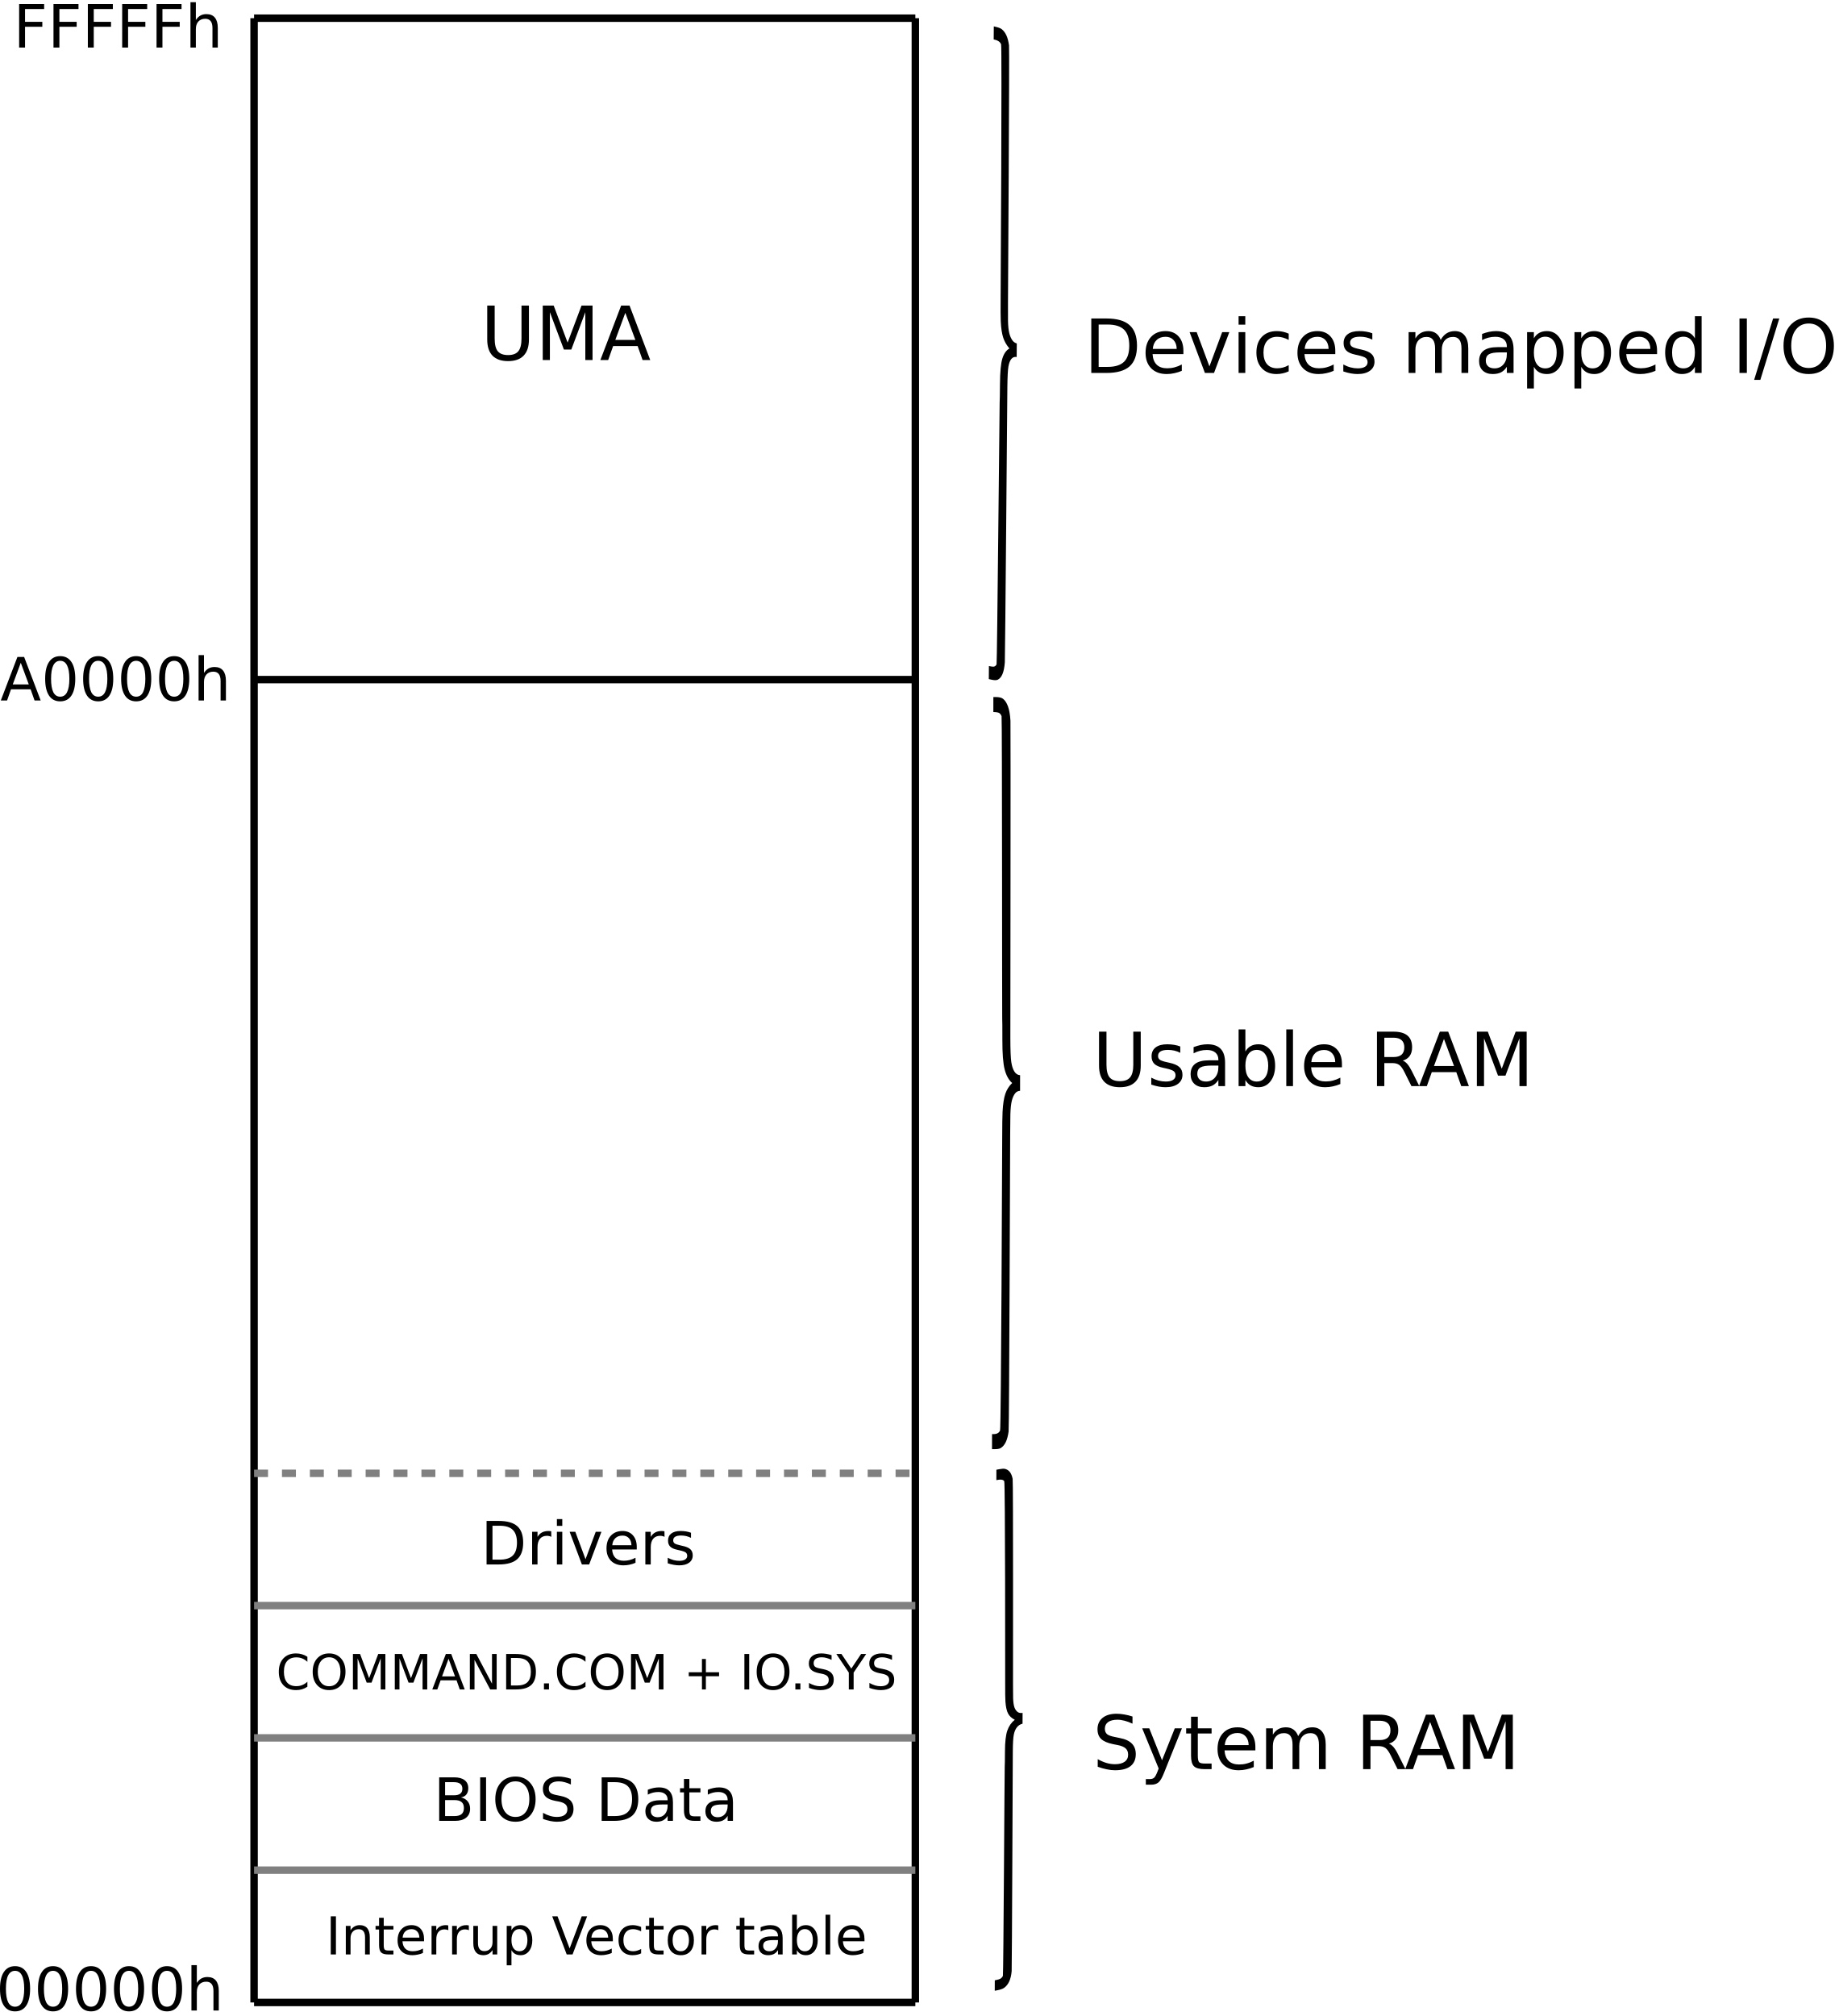
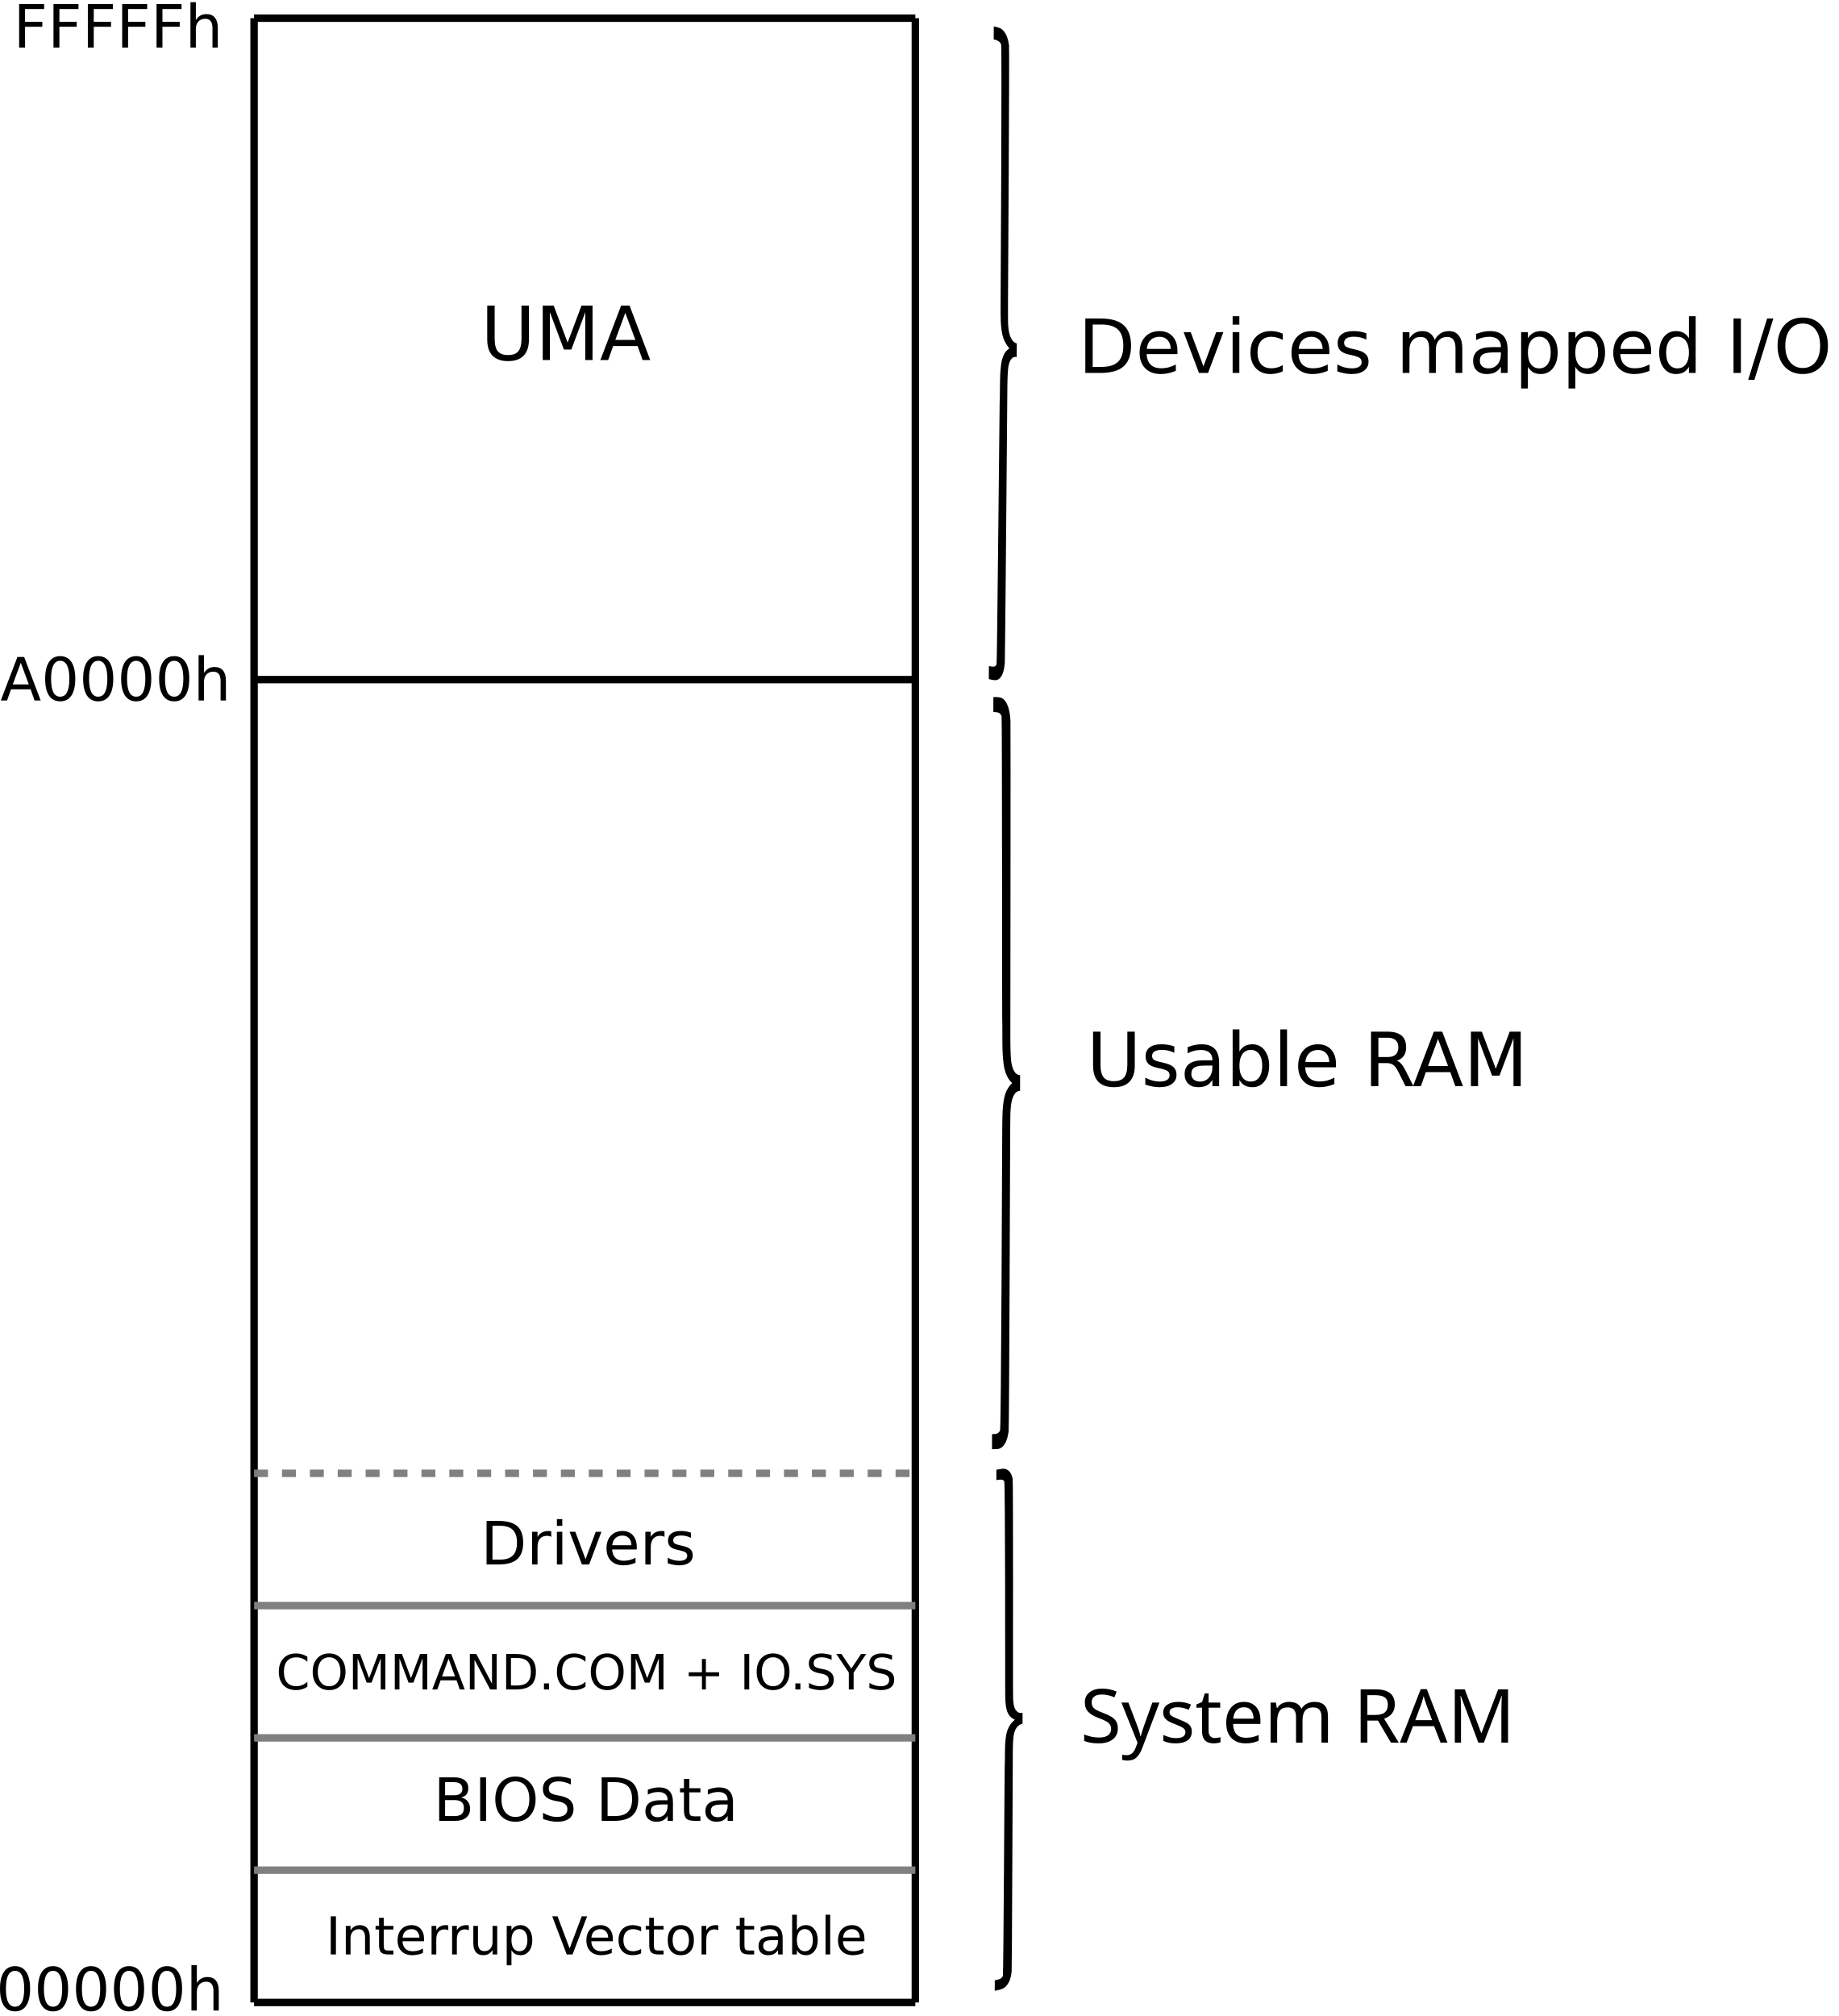
<svg xmlns="http://www.w3.org/2000/svg" id="svg2" version="1.1" xml:space="preserve" width="492.5" height="540" viewBox="0 0 492.5 540">
  <defs id="defs6">
    <clipPath clipPathUnits="userSpaceOnUse" id="clipPath18">
      <path d="m 0,5.262 3940,0 0,4310 -3940,0 L 0,5.262 Z" id="path20" />
    </clipPath>
  </defs>
  <g id="g10" transform="matrix(1.25,0,0,-1.25,0,540)">
    <path id="path28" style="fill:none;stroke:#000000;stroke-width:1.594;stroke-linecap:butt;stroke-linejoin:miter;stroke-miterlimit:10;stroke-dasharray:none;stroke-opacity:1" d="m 196.188,2.901 -141.731,0" />
    <path id="path30" style="fill:none;stroke:#000000;stroke-width:1.594;stroke-linecap:butt;stroke-linejoin:miter;stroke-miterlimit:10;stroke-dasharray:none;stroke-opacity:1" d="m 196.188,2.901 0,425.203" />
    <path id="path32" style="fill:none;stroke:#000000;stroke-width:1.594;stroke-linecap:butt;stroke-linejoin:miter;stroke-miterlimit:10;stroke-dasharray:none;stroke-opacity:1" d="m 54.457,428.104 141.731,0" />
    <path id="path34" style="fill:none;stroke:#000000;stroke-width:1.594;stroke-linecap:butt;stroke-linejoin:miter;stroke-miterlimit:10;stroke-dasharray:none;stroke-opacity:1" d="m 54.457,428.104 0,-425.203" />
    <path id="path36" style="fill:none;stroke:#808080;stroke-width:1.594;stroke-linecap:butt;stroke-linejoin:miter;stroke-miterlimit:10;stroke-dasharray:none;stroke-opacity:1" d="m 54.457,31.249 141.731,0" />
    <text transform="scale(1,-1)" style="font-variant:normal;font-weight:normal;font-size:11.2px;font-family:'Bitstream Vera Sans';-inkscape-font-specification:BitstreamVeraSans-Roman;writing-mode:lr-tb;fill:#000000;fill-opacity:1;fill-rule:nonzero;stroke:none" id="text40" x="69.798" y="-13.186">
      <tspan x="69.798 73.102 80.215 84.605 91.493 95.917 100.531 107.643 114.755 118.317 125.104 131.992 138.164 142.554 149.409 154.023 157.585 161.986 168.852 175.964 179.078" y="-13.186" id="tspan42">Interrup Vector table</tspan>
    </text>
    <path id="path44" style="fill:none;stroke:#808080;stroke-width:1.594;stroke-linecap:butt;stroke-linejoin:miter;stroke-miterlimit:10;stroke-dasharray:none;stroke-opacity:1" d="m 54.457,59.597 141.731,0" />
    <path id="path46" style="fill:none;stroke:#808080;stroke-width:1.594;stroke-linecap:butt;stroke-linejoin:miter;stroke-miterlimit:10;stroke-dasharray:none;stroke-opacity:1" d="m 54.457,87.94 141.731,0" />
    <path id="path48" style="fill:none;stroke:#808080;stroke-width:1.594;stroke-linecap:butt;stroke-linejoin:miter;stroke-miterlimit:10;stroke-dasharray:2.989, 2.989;stroke-dashoffset:0;stroke-opacity:1" d="m 54.457,116.288 141.731,0" />
    <path id="path50" style="fill:none;stroke:#000000;stroke-width:1.594;stroke-linecap:butt;stroke-linejoin:miter;stroke-miterlimit:10;stroke-dasharray:none;stroke-opacity:1" d="m 54.457,286.37 141.731,0" />
    <text transform="scale(1,-1)" style="font-variant:normal;font-weight:normal;font-size:16px;font-family:'Bitstream Vera Sans';-inkscape-font-specification:BitstreamVeraSans-Roman;writing-mode:lr-tb;fill:#000000;fill-opacity:1;fill-rule:nonzero;stroke:none" id="text54" x="103.041" y="-354.853">
      <tspan x="103.041 114.753 128.561" y="-354.853" id="tspan56">UMA</tspan>
    </text>
    <text transform="scale(1,-1)" style="font-variant:normal;font-weight:normal;font-size:12.8px;font-family:'Bitstream Vera Sans';-inkscape-font-specification:BitstreamVeraSans-Roman;writing-mode:lr-tb;fill:#000000;fill-opacity:1;fill-rule:nonzero;stroke:none" id="text58" x="103.041" y="-96.756">
      <tspan x="103.041 112.897 118.158 121.716 129.294 137.166 142.427" y="-96.756" id="tspan60">Drivers</tspan>
    </text>
    <text transform="scale(1,-1)" style="font-variant:normal;font-weight:normal;font-size:10.4px;font-family:'Bitstream Vera Sans';-inkscape-font-specification:BitstreamVeraSans-Roman;writing-mode:lr-tb;fill:#000000;fill-opacity:1;fill-rule:nonzero;stroke:none" id="text62" x="59.179" y="-69.977">
      <tspan x="59.179 66.448 74.633 83.608 92.594 99.697 107.476 115.484 118.791 126.061 134.246 143.232 146.539 155.254 158.572 161.64 169.398 172.705 179.309 185.674" y="-69.977" id="tspan64">COMMAND.COM + IO.SYS</tspan>
    </text>
    <text transform="scale(1,-1)" style="font-variant:normal;font-weight:normal;font-size:12.8px;font-family:'Bitstream Vera Sans';-inkscape-font-specification:BitstreamVeraSans-Roman;writing-mode:lr-tb;fill:#000000;fill-opacity:1;fill-rule:nonzero;stroke:none" id="text66" x="92.884" y="-41.812">
      <tspan x="92.884 101.664 105.44 115.514 123.642 127.712 137.568 145.415 150.432" y="-41.812" id="tspan68">BIOS Data</tspan>
      <tspan x="2.85 10.222 17.595 24.968 32.341 39.714" y="-421.801" id="tspan70">FFFFFh</tspan>
      <tspan x="0.079 8.834 16.975 25.116 33.27 41.411" y="-281.902" id="tspan72">A0000h</tspan>
      <tspan x="-0.844 7.297 15.45 23.591 31.745 39.886" y="-1.181" id="tspan74">00000h</tspan>
    </text>
-     <text transform="scale(1,-1)" style="font-variant:normal;font-weight:normal;font-size:16px;font-family:'Bitstream Vera Sans';-inkscape-font-specification:BitstreamVeraSans-Roman;writing-mode:lr-tb;fill:#000000;fill-opacity:1;fill-rule:nonzero;stroke:none" id="text76" x="232.321" y="-352.083">
-       <tspan x="232.321 244.641 254.481 263.953 268.385 277.201 287.041 295.377 300.481 316.065 325.889 336.049 346.209 356.049 366.209 371.297 376.017 381.425" y="-352.083" id="tspan78">Devices mapped I/O</tspan>
-       <tspan x="234.168 245.88 254.232 264.04 274.2 278.648 288.488 293.576 304.056 314.984" y="-199.256" id="tspan80">Usable RAM</tspan>
-       <tspan x="234.168 244.328 253.8 260.072 269.912 285.512 290.6 301.08 312.008" y="-52.893" id="tspan82">Sytem RAM</tspan>
+     <text transform="scale(1,-1)" style="font-variant:normal;font-weight:normal;font-size:16px;font-family:'Bitstream Vera Sans';-inkscape-font-specification:BitstreamVeraSans-Roman;writing-mode:lr-tb;fill:#000000;fill-opacity:1;fill-rule:nonzero;stroke:none" id="text76" x="231.044" y="-352.083">
+       <tspan x="231.044 243.364 253.204 262.676 267.108 275.924 285.764 294.1 299.204 314.788 324.612 334.772 344.932 354.772 364.932 370.02 374.74 380.148" y="-352.083" id="tspan78">Devices mapped I/O</tspan>
+       <tspan x="232.891 244.603 252.955 262.763 272.923 277.371 287.211 292.299 302.779 313.707" y="-199.256" id="tspan80">Usable RAM</tspan>
+       <tspan id="tspan82" x="231.044" y="0" />
    </text>
    <path id="path84" style="fill:#000000;fill-opacity:1;fill-rule:nonzero;stroke:none" d="m 217.93,358.401 c -0.383,0.114 -0.692,0.328 -0.926,0.645 -0.305,0.418 -0.535,0.945 -0.688,1.586 -0.156,0.644 -0.246,1.519 -0.269,2.633 -0.008,0.546 -0.008,1.8 -0.004,3.761 0.008,1.957 0.34,54.383 0.223,55.254 -0.121,0.871 -0.309,1.59 -0.567,2.149 -0.261,0.558 -0.594,1 -0.996,1.32 -0.246,0.187 -0.637,0.348 -1.172,0.473 l -0.527,0.125 -0.024,-2.797 0.293,-0.067 c 0.657,-0.156 1.09,-0.484 1.297,-0.992 0.203,-0.504 -0.09,-52.531 -0.101,-54.062 -0.02,-2.766 -0.012,-4.532 0.027,-5.301 0.07,-1.477 0.246,-2.637 0.524,-3.481 0.277,-0.843 0.722,-1.617 1.332,-2.32 -0.692,-0.394 -1.2,-1.117 -1.516,-2.164 -0.32,-1.047 -0.488,-2.848 -0.508,-5.398 -0.019,-2.278 -0.039,-3.622 -0.07,-4.028 -0.039,-0.633 -0.539,-55.761 -0.66,-56.078 -0.09,-0.215 -0.231,-0.371 -0.422,-0.461 -0.196,-0.094 -0.598,-0.066 -1.219,0.082 l -0.023,-2.797 0.527,-0.121 c 0.625,-0.148 1.082,-0.152 1.375,-0.019 0.418,0.195 0.762,0.593 1.019,1.195 0.258,0.598 0.43,1.441 0.512,2.523 0.063,0.77 0.524,56.879 0.543,59.012 0.024,2.18 0.102,3.641 0.227,4.383 0.129,0.742 0.343,1.289 0.64,1.641 0.297,0.351 0.672,0.488 1.129,0.402 l 0.024,2.902 z" />
    <path id="path86" style="fill:#000000;fill-opacity:1;fill-rule:nonzero;stroke:none" d="m 218.633,198.253 c -0.414,-0.024 -0.75,-0.184 -1.008,-0.485 -0.332,-0.394 -0.582,-0.937 -0.758,-1.632 -0.172,-0.696 -0.277,-1.68 -0.312,-2.953 -0.016,-0.625 -0.032,-2.071 -0.043,-4.325 -0.016,-2.254 -0.2,-62.644 -0.336,-63.617 -0.137,-0.969 -0.348,-1.738 -0.633,-2.312 -0.285,-0.571 -0.645,-0.985 -1.086,-1.243 -0.266,-0.148 -0.687,-0.222 -1.269,-0.218 l -0.567,0.004 0.008,3.218 0.312,0 c 0.711,-0.004 1.18,0.254 1.407,0.782 0.226,0.523 0.449,60.445 0.453,62.211 0.004,3.183 0.031,5.21 0.082,6.085 0.09,1.68 0.289,2.969 0.597,3.864 0.309,0.89 0.797,1.656 1.461,2.293 -0.742,0.648 -1.281,1.621 -1.613,2.914 -0.332,1.293 -0.496,3.41 -0.488,6.347 0.004,2.625 -0.008,4.176 -0.035,4.653 -0.039,0.738 -0.008,64.285 -0.137,64.683 -0.094,0.274 -0.242,0.489 -0.449,0.649 -0.207,0.16 -0.645,0.238 -1.313,0.246 l 0.004,3.219 0.57,-0.004 c 0.676,-0.008 1.168,-0.125 1.481,-0.36 0.449,-0.343 0.812,-0.898 1.086,-1.656 0.273,-0.762 0.449,-1.777 0.527,-3.051 0.059,-0.902 -0.023,-65.562 -0.023,-68.019 0.004,-2.516 0.07,-4.219 0.199,-5.11 0.133,-0.886 0.355,-1.574 0.672,-2.062 0.316,-0.488 0.723,-0.746 1.215,-0.777 l -0.004,-3.344 z" />
    <path id="path88" style="fill:#000000;fill-opacity:1;fill-rule:nonzero;stroke:none" d="m 219.172,64.952 c -0.406,-0.059 -0.734,-0.012 -0.988,0.149 -0.325,0.21 -0.571,0.542 -0.743,0.992 -0.168,0.453 -0.265,1.113 -0.296,1.988 -0.012,0.434 -0.02,1.43 -0.024,2.988 -0.008,1.563 0.055,43.387 -0.078,44.032 -0.129,0.648 -0.336,1.144 -0.613,1.488 -0.278,0.344 -0.633,0.562 -1.067,0.66 -0.258,0.051 -0.675,0.023 -1.246,-0.086 l -0.558,-0.109 -0.008,-2.227 0.308,0.059 c 0.7,0.132 1.161,0.039 1.383,-0.282 0.219,-0.32 0.203,-41.812 0.199,-43.035 -0.007,-2.207 0.012,-3.605 0.055,-4.203 0.082,-1.148 0.274,-2.004 0.574,-2.566 0.305,-0.563 0.778,-1 1.43,-1.321 -0.734,-0.586 -1.266,-1.359 -1.598,-2.316 -0.332,-0.957 -0.504,-2.457 -0.507,-4.492 -0.008,-1.817 -0.024,-2.895 -0.051,-3.231 C 215.301,52.921 215.078,8.882 214.953,8.585 214.859,8.378 214.711,8.198 214.508,8.05 214.305,7.901 213.871,7.765 213.215,7.64 l -0.008,-2.231 0.559,0.109 c 0.664,0.125 1.152,0.301 1.457,0.52 0.449,0.324 0.808,0.773 1.078,1.352 0.269,0.578 0.449,1.312 0.531,2.211 0.063,0.636 0.234,45.433 0.246,47.14 0.012,1.742 0.086,2.938 0.219,3.574 0.129,0.641 0.351,1.161 0.668,1.559 0.312,0.394 0.711,0.648 1.199,0.762 l 0.008,2.316 z" />
+     <text xml:space="preserve" style="font-style:normal;font-weight:normal;font-size:16px;line-height:125%;font-family:sans-serif;letter-spacing:0px;word-spacing:0px;fill:#000000;fill-opacity:1;stroke:none;stroke-width:1px;stroke-linecap:butt;stroke-linejoin:miter;stroke-opacity:1" x="231.559" y="-58.576" id="text4164" transform="scale(1,-1)">
+       <tspan id="tspan4166" x="231.559" y="-58.576">System RAM</tspan>
+     </text>
  </g>
</svg>
